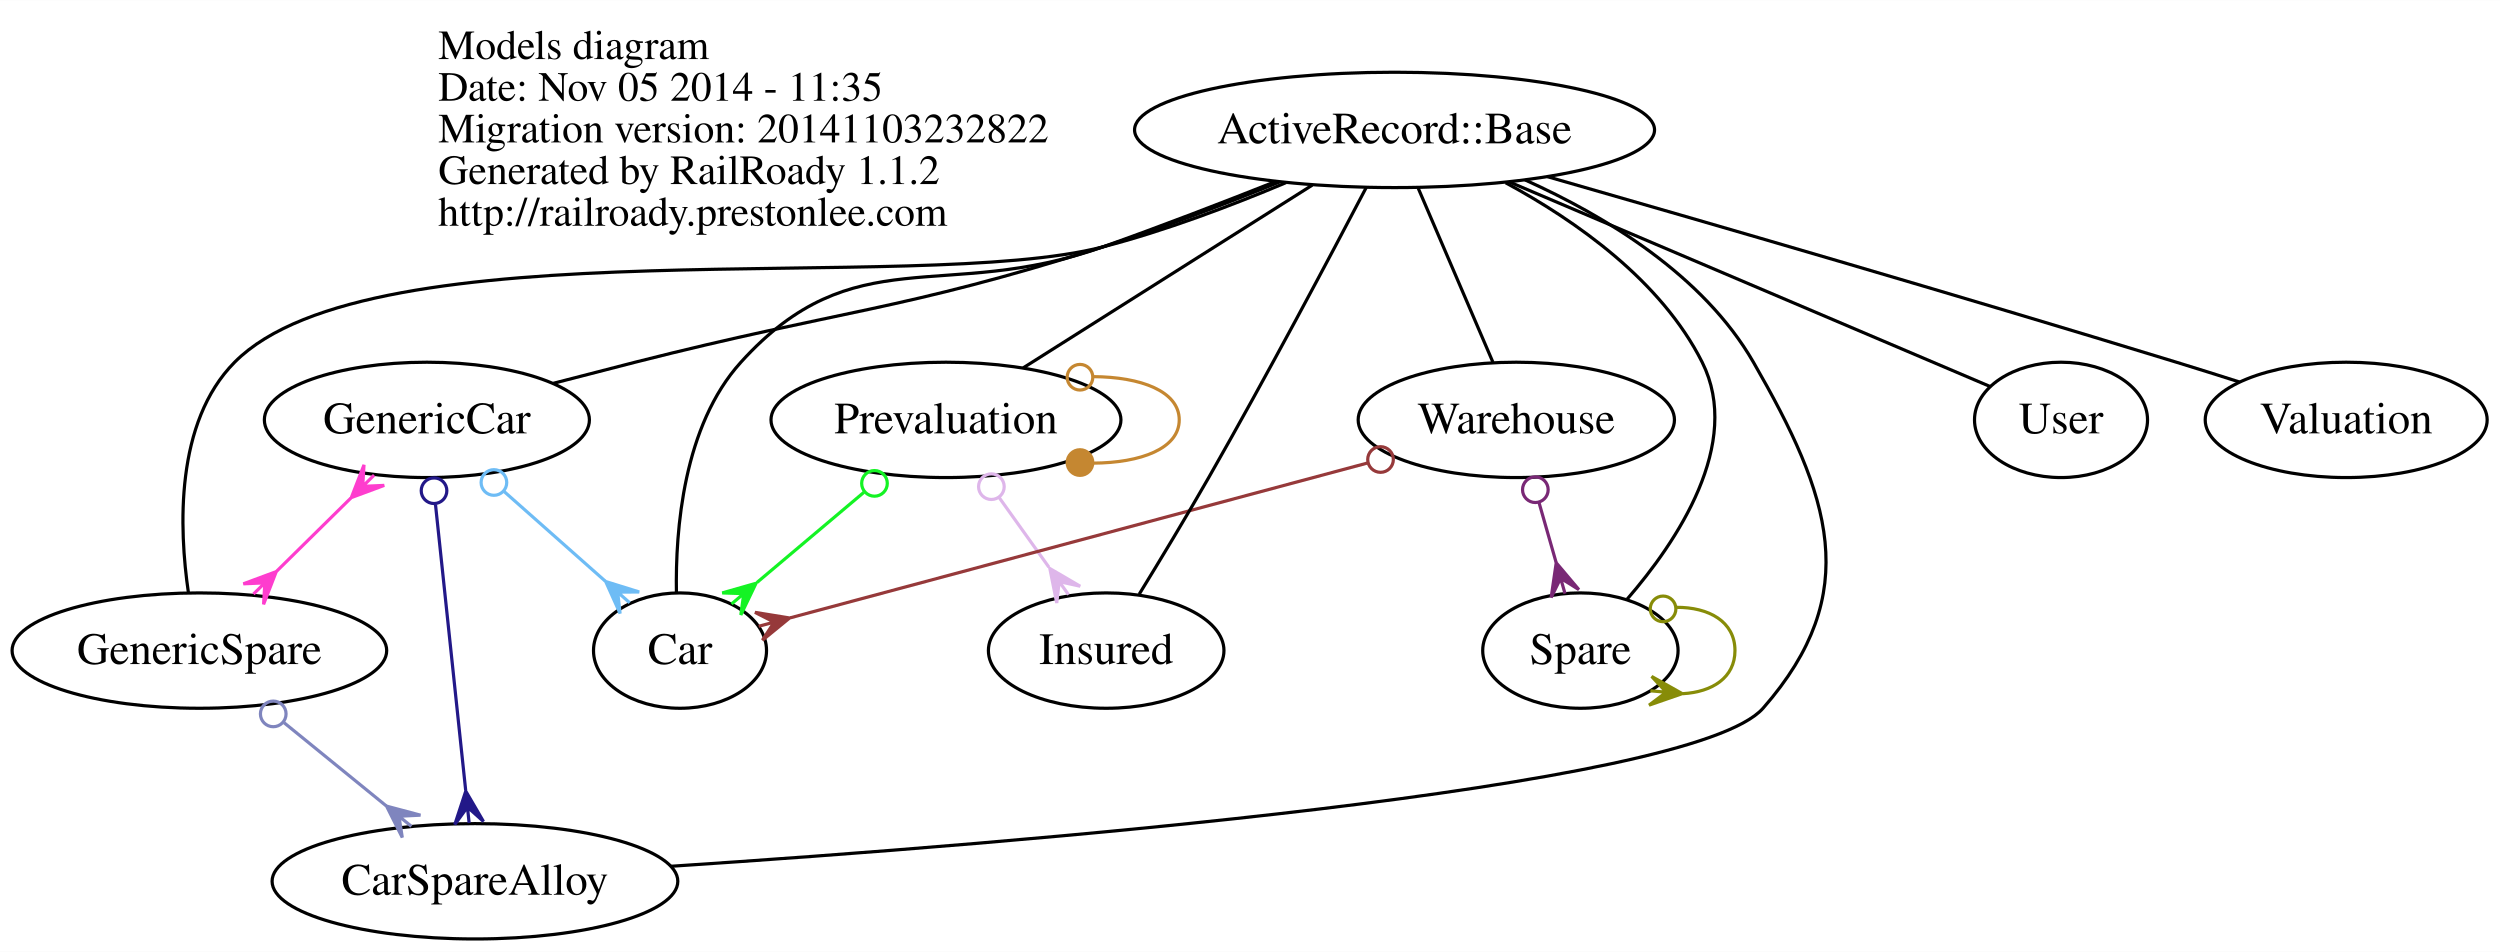
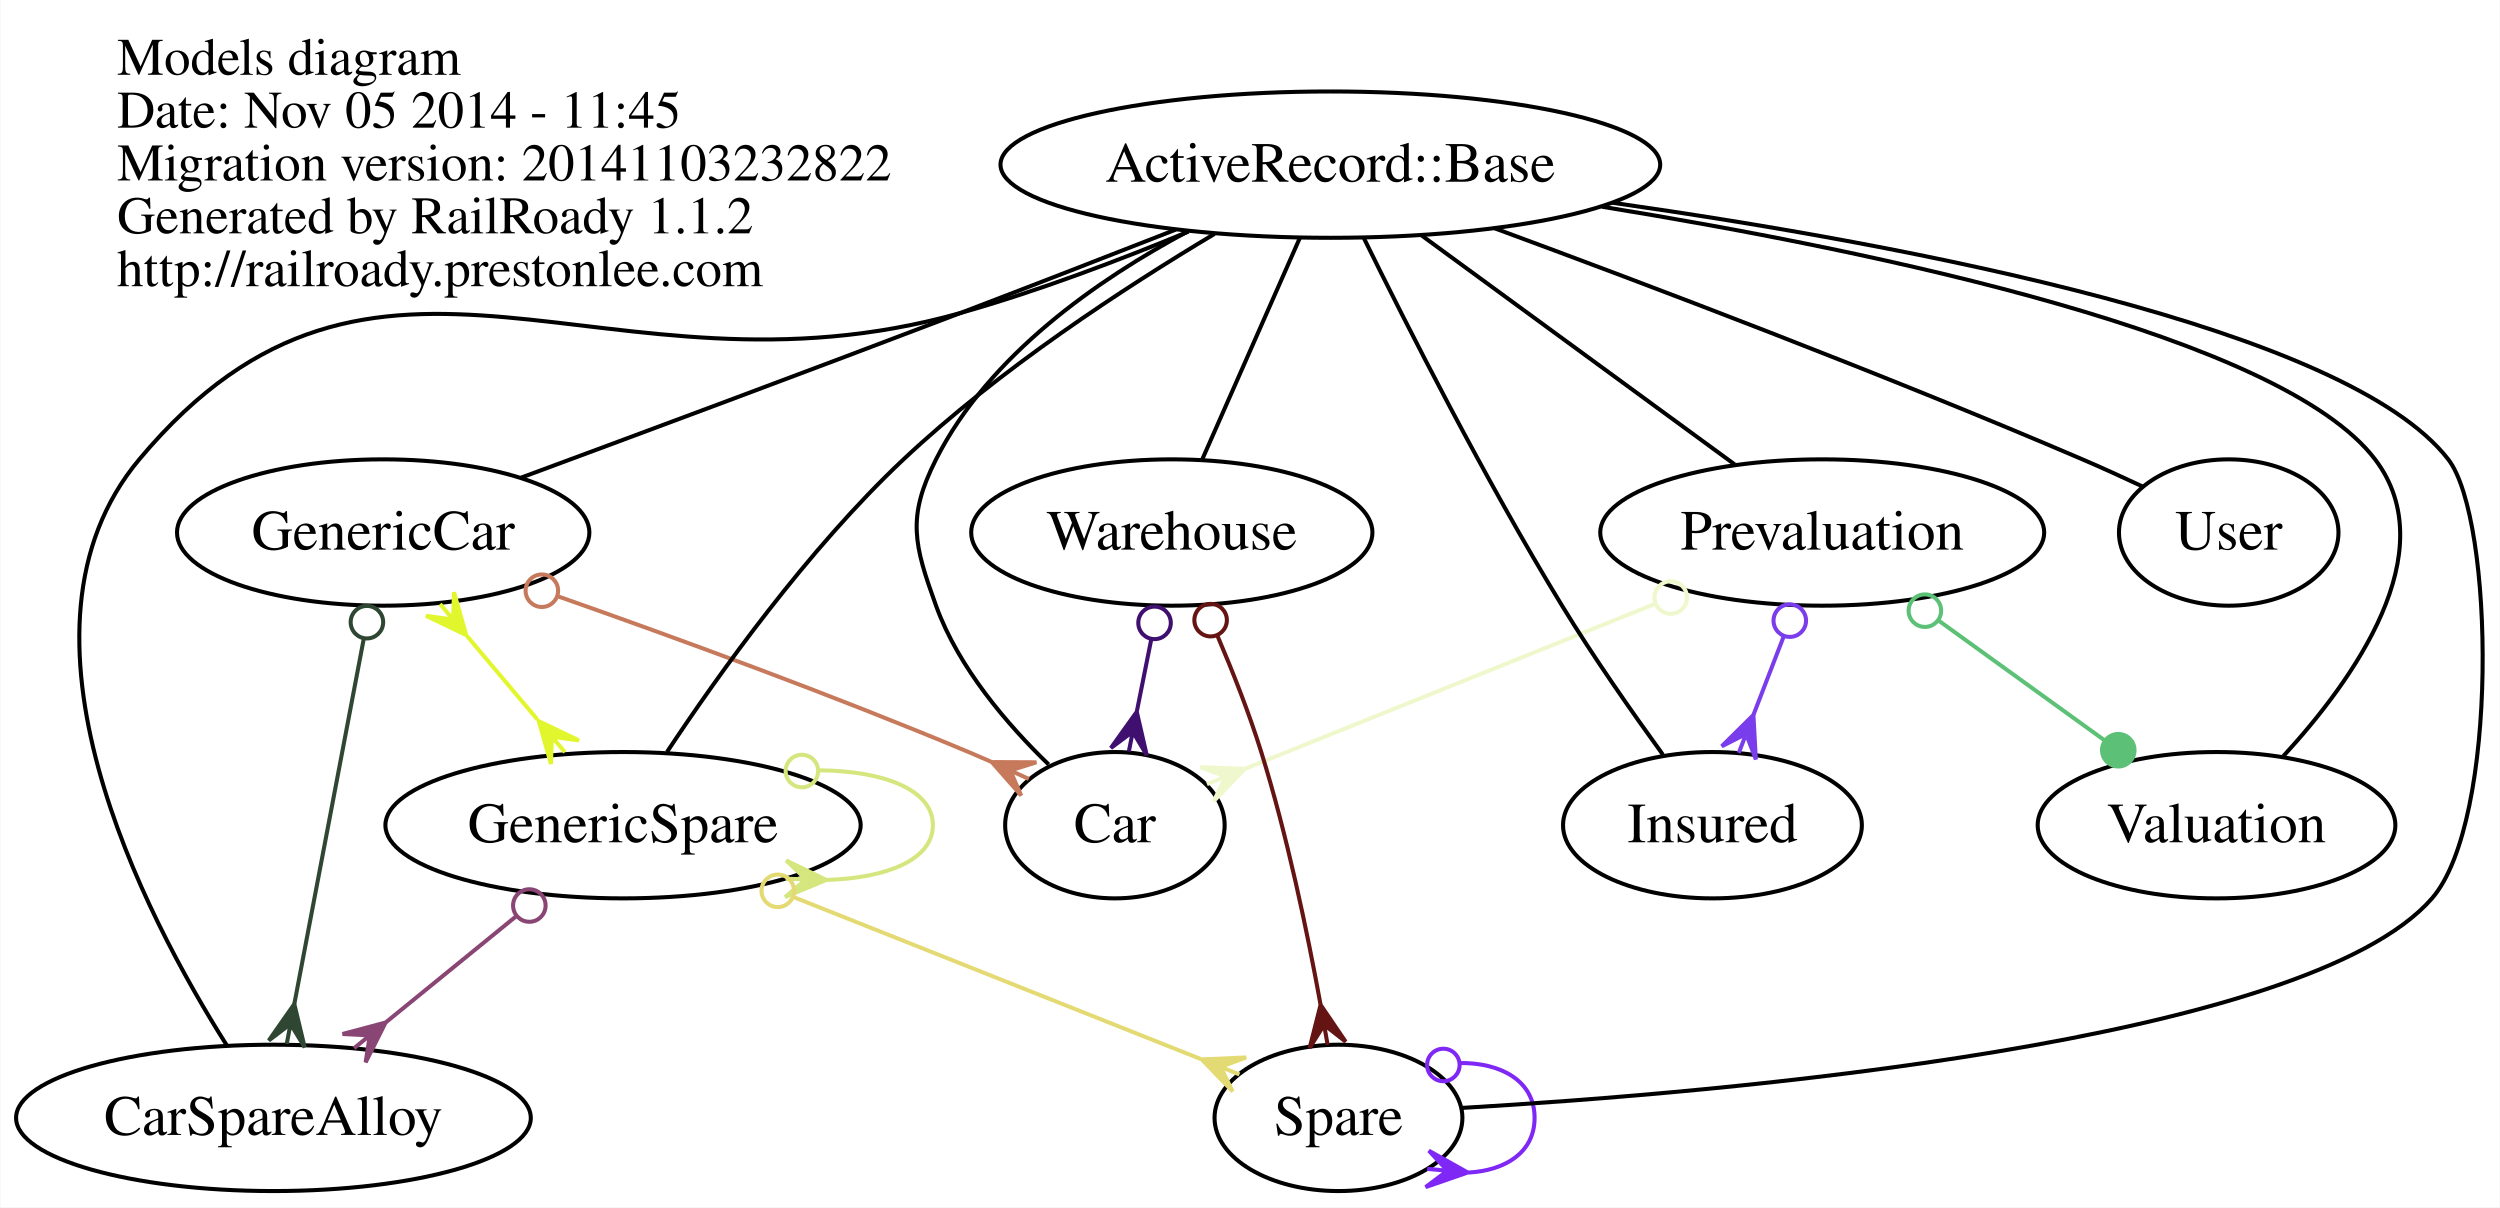
- <svg xmlns="http://www.w3.org/2000/svg" width="780pt" height="297pt" viewBox="0.00 0.00 780.23 297.00">
+ <svg xmlns="http://www.w3.org/2000/svg" width="615pt" height="297pt" viewBox="0.00 0.00 614.78 297.00">
  <g id="graph0" class="graph" transform="scale(1 1) rotate(0) translate(4 293)">
-     <polygon fill="white" stroke="none" points="-4,4 -4,-293 776.227,-293 776.227,4 -4,4" />
+     <polygon fill="white" stroke="none" points="-4,4 -4,-293 610.777,-293 610.777,4 -4,4" />
    <g id="node1" class="node">
-       <text text-anchor="start" x="132.778" y="-274.6" font-family="Times,serif" font-size="13.00">Models diagram</text>
-       <text text-anchor="start" x="132.778" y="-261.6" font-family="Times,serif" font-size="13.00">Date: Nov 05 2014 - 11:35</text>
-       <text text-anchor="start" x="132.778" y="-248.6" font-family="Times,serif" font-size="13.00">Migration version: 20141103232822</text>
-       <text text-anchor="start" x="132.778" y="-235.6" font-family="Times,serif" font-size="13.00">Generated by RailRoady 1.1.2</text>
-       <text text-anchor="start" x="132.778" y="-222.6" font-family="Times,serif" font-size="13.00">http://railroady.prestonlee.com</text>
+       <text text-anchor="start" x="24.705" y="-274.6" font-family="Times,serif" font-size="13.00">Models diagram</text>
+       <text text-anchor="start" x="24.705" y="-261.6" font-family="Times,serif" font-size="13.00">Date: Nov 05 2014 - 11:45</text>
+       <text text-anchor="start" x="24.705" y="-248.6" font-family="Times,serif" font-size="13.00">Migration version: 20141103232822</text>
+       <text text-anchor="start" x="24.705" y="-235.6" font-family="Times,serif" font-size="13.00">Generated by RailRoady 1.1.2</text>
+       <text text-anchor="start" x="24.705" y="-222.6" font-family="Times,serif" font-size="13.00">http://railroady.prestonlee.com</text>
    </g>
    <g id="node2" class="node">
-       <ellipse fill="none" stroke="black" cx="208.228" cy="-90" rx="27" ry="18" />
-       <text text-anchor="middle" x="208.228" y="-85.8" font-family="Times,serif" font-size="14.00">Car</text>
+       <ellipse fill="none" stroke="black" cx="270.155" cy="-90" rx="27" ry="18" />
+       <text text-anchor="middle" x="270.155" y="-85.8" font-family="Times,serif" font-size="14.00">Car</text>
    </g>
    <g id="node3" class="node">
-       <ellipse fill="none" stroke="black" cx="144.228" cy="-18" rx="63.31" ry="18" />
-       <text text-anchor="middle" x="144.228" y="-13.8" font-family="Times,serif" font-size="14.00">CarSpareAlloy</text>
+       <ellipse fill="none" stroke="black" cx="63.155" cy="-18" rx="63.31" ry="18" />
+       <text text-anchor="middle" x="63.155" y="-13.8" font-family="Times,serif" font-size="14.00">CarSpareAlloy</text>
    </g>
    <g id="node4" class="node">
-       <ellipse fill="none" stroke="black" cx="129.228" cy="-162" rx="50.722" ry="18" />
-       <text text-anchor="middle" x="129.228" y="-157.8" font-family="Times,serif" font-size="14.00">GenericCar</text>
+       <ellipse fill="none" stroke="black" cx="90.155" cy="-162" rx="50.722" ry="18" />
+       <text text-anchor="middle" x="90.155" y="-157.8" font-family="Times,serif" font-size="14.00">GenericCar</text>
    </g>
    <g id="edge3" class="edge">
-       <path fill="none" stroke="#6ebcf5" d="M153.181,-139.776C163.248,-130.856 174.917,-120.516 184.914,-111.657" />
-       <ellipse fill="none" stroke="#6ebcf5" cx="150.148" cy="-142.463" rx="4" ry="4" />
-       <polygon fill="#6ebcf5" stroke="#6ebcf5" points="185.026,-111.558 195.495,-108.295 188.768,-108.242 192.511,-104.927 192.511,-104.927 192.511,-104.927 188.768,-108.242 189.526,-101.558 185.026,-111.558 185.026,-111.558" />
+       <path fill="none" stroke="#c7795c" d="M133.264,-146.257C162.079,-136.129 200.694,-122.026 234.155,-108 235.971,-107.238 237.83,-106.436 239.698,-105.611" />
+       <ellipse fill="none" stroke="#c7795c" cx="129.185" cy="-147.684" rx="4" ry="4" />
+       <polygon fill="#c7795c" stroke="#c7795c" points="239.875,-105.53 250.841,-105.478 244.425,-103.456 248.975,-101.383 248.975,-101.383 248.975,-101.383 244.425,-103.456 247.108,-97.288 239.875,-105.53 239.875,-105.53" />
    </g>
    <g id="edge4" class="edge">
-       <path fill="none" stroke="#221888" d="M131.915,-135.558C134.568,-110.444 138.612,-72.164 141.334,-46.393" />
-       <ellipse fill="none" stroke="#221888" cx="131.457" cy="-139.894" rx="4" ry="4" />
-       <polygon fill="#221888" stroke="#221888" points="141.361,-46.134 146.887,-36.662 141.887,-41.162 142.412,-36.189 142.412,-36.189 142.412,-36.189 141.887,-41.162 137.937,-35.717 141.361,-46.134 141.361,-46.134" />
+       <path fill="none" stroke="#2f4732" d="M85.388,-135.929C80.595,-110.725 73.231,-71.994 68.306,-46.095" />
+       <ellipse fill="none" stroke="#2f4732" cx="86.151" cy="-139.942" rx="4" ry="4" />
+       <polygon fill="#2f4732" stroke="#2f4732" points="68.291,-46.013 70.844,-35.349 67.357,-41.101 66.423,-36.189 66.423,-36.189 66.423,-36.189 67.357,-41.101 62.002,-37.03 68.291,-46.013 68.291,-46.013" />
    </g>
    <g id="node5" class="node">
-       <ellipse fill="none" stroke="black" cx="58.228" cy="-90" rx="58.456" ry="18" />
-       <text text-anchor="middle" x="58.228" y="-85.8" font-family="Times,serif" font-size="14.00">GenericSpare</text>
+       <ellipse fill="none" stroke="black" cx="149.155" cy="-90" rx="58.456" ry="18" />
+       <text text-anchor="middle" x="149.155" y="-85.8" font-family="Times,serif" font-size="14.00">GenericSpare</text>
    </g>
    <g id="edge5" class="edge">
-       <path fill="none" stroke="#fe3dce" d="M105.479,-137.585C98.012,-130.224 89.763,-122.091 82.275,-114.709" />
-       <polygon fill="#fe3dce" stroke="#fe3dce" points="105.639,-137.744 109.601,-147.969 109.2,-141.254 112.76,-144.765 112.76,-144.765 112.76,-144.765 109.2,-141.254 115.92,-141.56 105.639,-137.744 105.639,-137.744" />
-       <polygon fill="#fe3dce" stroke="#fe3dce" points="82.22,-114.654 78.258,-104.429 78.659,-111.144 75.099,-107.633 75.099,-107.633 75.099,-107.633 78.659,-111.144 71.939,-110.838 82.22,-114.654 82.22,-114.654" />
+       <path fill="none" stroke="#e2f62d" d="M110.811,-136.493C116.398,-129.864 122.451,-122.682 128.062,-116.026" />
+       <polygon fill="#e2f62d" stroke="#e2f62d" points="110.582,-136.765 100.696,-141.511 107.359,-140.588 104.137,-144.411 104.137,-144.411 104.137,-144.411 107.359,-140.588 107.578,-147.311 110.582,-136.765 110.582,-136.765" />
+       <polygon fill="#e2f62d" stroke="#e2f62d" points="128.418,-115.603 138.304,-110.856 131.641,-111.779 134.863,-107.956 134.863,-107.956 134.863,-107.956 131.641,-111.779 131.422,-105.056 128.418,-115.603 128.418,-115.603" />
+     </g>
+     <g id="edge8" class="edge">
+       <path fill="none" stroke="#894573" d="M122.75,-67.508C112.64,-59.279 101.085,-49.874 90.858,-41.549" />
+       <ellipse fill="none" stroke="#894573" cx="126.106" cy="-70.24" rx="4" ry="4" />
+       <polygon fill="#894573" stroke="#894573" points="90.748,-41.46 85.834,-31.657 86.871,-38.304 82.993,-35.147 82.993,-35.147 82.993,-35.147 86.871,-38.304 80.152,-38.637 90.748,-41.46 90.748,-41.46" />
    </g>
    <g id="edge7" class="edge">
-       <path fill="none" stroke="#7f85be" d="M84.632,-67.508C94.742,-59.279 106.297,-49.874 116.525,-41.549" />
-       <ellipse fill="none" stroke="#7f85be" cx="81.276" cy="-70.24" rx="4" ry="4" />
-       <polygon fill="#7f85be" stroke="#7f85be" points="116.634,-41.46 127.23,-38.637 120.512,-38.304 124.39,-35.147 124.39,-35.147 124.39,-35.147 120.512,-38.304 121.549,-31.657 116.634,-41.46 116.634,-41.46" />
+       <path fill="none" stroke="#d5e67e" d="M197.527,-103.497C213.066,-103.361 225.382,-98.862 225.382,-90 225.382,-81.464 213.953,-76.976 199.225,-76.536" />
+       <ellipse fill="none" stroke="#d5e67e" cx="193.154" cy="-103.326" rx="4" ry="4" />
+       <polygon fill="#d5e67e" stroke="#d5e67e" points="199.152,-76.538 189.025,-72.332 194.154,-76.684 189.157,-76.83 189.157,-76.83 189.157,-76.83 194.154,-76.684 189.288,-81.328 199.152,-76.538 199.152,-76.538" />
+     </g>
+     <g id="node8" class="node">
+       <ellipse fill="none" stroke="black" cx="325.155" cy="-18" rx="30.486" ry="18" />
+       <text text-anchor="middle" x="325.155" y="-13.8" font-family="Times,serif" font-size="14.00">Spare</text>
+     </g>
+     <g id="edge9" class="edge">
+       <path fill="none" stroke="#e4da74" d="M191.037,-72.342C221.658,-60.163 262.663,-43.855 291.24,-32.489" />
+       <ellipse fill="none" stroke="#e4da74" cx="187.224" cy="-73.859" rx="4" ry="4" />
+       <polygon fill="#e4da74" stroke="#e4da74" points="291.5,-32.386 302.455,-32.871 296.146,-30.538 300.792,-28.69 300.792,-28.69 300.792,-28.69 296.146,-30.538 299.129,-24.508 291.5,-32.386 291.5,-32.386" />
    </g>
    <g id="node6" class="node">
-       <ellipse fill="none" stroke="black" cx="341.228" cy="-90" rx="36.758" ry="18" />
-       <text text-anchor="middle" x="341.228" y="-85.8" font-family="Times,serif" font-size="14.00">Insured</text>
+       <ellipse fill="none" stroke="black" cx="417.155" cy="-90" rx="36.758" ry="18" />
+       <text text-anchor="middle" x="417.155" y="-85.8" font-family="Times,serif" font-size="14.00">Insured</text>
    </g>
    <g id="node7" class="node">
-       <ellipse fill="none" stroke="black" cx="291.228" cy="-162" rx="54.608" ry="18" />
-       <text text-anchor="middle" x="291.228" y="-157.8" font-family="Times,serif" font-size="14.00">Prevaluation</text>
+       <ellipse fill="none" stroke="black" cx="444.155" cy="-162" rx="54.608" ry="18" />
+       <text text-anchor="middle" x="444.155" y="-157.8" font-family="Times,serif" font-size="14.00">Prevaluation</text>
+     </g>
+     <g id="edge12" class="edge">
+       <path fill="none" stroke="#eff7cc" d="M403.034,-144.457C372.217,-132.06 330.642,-115.334 302.254,-103.913" />
+       <ellipse fill="none" stroke="#eff7cc" cx="406.895" cy="-146.01" rx="4" ry="4" />
+       <polygon fill="#eff7cc" stroke="#eff7cc" points="302.079,-103.843 294.481,-95.936 297.44,-101.977 292.802,-100.111 292.802,-100.111 292.802,-100.111 297.44,-101.977 291.122,-104.286 302.079,-103.843 302.079,-103.843" />
+     </g>
+     <g id="edge13" class="edge">
+       <path fill="none" stroke="#7a3deb" d="M434.678,-136.431C432.28,-130.214 429.696,-123.514 427.268,-117.22" />
+       <ellipse fill="none" stroke="#7a3deb" cx="436.179" cy="-140.323" rx="4" ry="4" />
+       <polygon fill="#7a3deb" stroke="#7a3deb" points="427.229,-117.119 427.829,-106.17 425.43,-112.454 423.63,-107.789 423.63,-107.789 423.63,-107.789 425.43,-112.454 419.432,-109.408 427.229,-117.119 427.229,-117.119" />
+     </g>
+     <g id="node10" class="node">
+       <ellipse fill="none" stroke="black" cx="541.155" cy="-90" rx="43.999" ry="18" />
+       <text text-anchor="middle" x="541.155" y="-85.8" font-family="Times,serif" font-size="14.00">Valuation</text>
+     </g>
+     <g id="edge14" class="edge">
+       <path fill="none" stroke="#5cc176" d="M472.898,-140.257C485.715,-131.008 500.753,-120.156 513.446,-110.996" />
+       <ellipse fill="none" stroke="#5cc176" cx="469.409" cy="-142.775" rx="4" ry="4" />
+       <ellipse fill="#5cc176" stroke="#5cc176" cx="516.985" cy="-108.442" rx="4" ry="4" />
+     </g>
+     <g id="edge16" class="edge">
+       <path fill="none" stroke="#7f28f5" d="M355.048,-31.499C365.218,-31.577 373.397,-27.077 373.397,-18 373.397,-9.546 366.302,-5.063 357.112,-4.55" />
+       <ellipse fill="none" stroke="#7f28f5" cx="350.957" cy="-31.016" rx="4" ry="4" />
+       <polygon fill="#7f28f5" stroke="#7f28f5" points="356.945,-4.564 346.585,-0.97 351.965,-5.008 346.985,-5.453 346.985,-5.453 346.985,-5.453 351.965,-5.008 347.384,-9.935 356.945,-4.564 356.945,-4.564" />
+     </g>
+     <g id="node9" class="node">
+       <ellipse fill="none" stroke="black" cx="544.155" cy="-162" rx="27" ry="18" />
+       <text text-anchor="middle" x="544.155" y="-157.8" font-family="Times,serif" font-size="14.00">User</text>
+     </g>
+     <g id="node11" class="node">
+       <ellipse fill="none" stroke="black" cx="284.155" cy="-162" rx="49.355" ry="18" />
+       <text text-anchor="middle" x="284.155" y="-157.8" font-family="Times,serif" font-size="14.00">Warehouse</text>
+     </g>
+     <g id="edge21" class="edge">
+       <path fill="none" stroke="#401070" d="M279.083,-135.64C277.939,-129.92 276.72,-123.828 275.563,-118.042" />
+       <ellipse fill="none" stroke="#401070" cx="279.909" cy="-139.774" rx="4" ry="4" />
+       <polygon fill="#401070" stroke="#401070" points="275.537,-117.91 277.988,-107.222 274.556,-113.007 273.576,-108.104 273.576,-108.104 273.576,-108.104 274.556,-113.007 269.163,-108.987 275.537,-117.91 275.537,-117.91" />
+     </g>
+     <g id="edge20" class="edge">
+       <path fill="none" stroke="#641412" d="M295.345,-136.685C299.144,-127.791 303.176,-117.564 306.155,-108 312.526,-87.541 317.479,-63.781 320.728,-45.959" />
+       <ellipse fill="none" stroke="#641412" cx="293.701" cy="-140.443" rx="4" ry="4" />
+       <polygon fill="#641412" stroke="#641412" points="320.753,-45.817 326.918,-36.747 321.619,-40.892 322.486,-35.968 322.486,-35.968 322.486,-35.968 321.619,-40.892 318.054,-35.188 320.753,-45.817 320.753,-45.817" />
+     </g>
+     <g id="node12" class="node">
+       <ellipse fill="none" stroke="black" cx="323.155" cy="-252.5" rx="81.142" ry="18" />
+       <text text-anchor="middle" x="323.155" y="-248.3" font-family="Times,serif" font-size="14.00">ActiveRecord::Base</text>
+     </g>
+     <g id="edge1" class="edge">
+       <path fill="none" stroke="black" d="M288.139,-236.098C265.95,-224.261 239.079,-205.582 226.155,-180 218.94,-165.719 220.722,-159.049 226.155,-144 231.677,-128.702 243.75,-114.7 253.855,-104.935" />
+     </g>
+     <g id="edge2" class="edge">
+       <path fill="none" stroke="black" d="M288.265,-236.04C271.551,-229.114 251.092,-221.326 232.155,-216 144.368,-191.311 88.708,-249.911 30.155,-180 -5.204,-137.783 31.508,-67.713 51.719,-35.782" />
+     </g>
+     <g id="edge6" class="edge">
+       <path fill="none" stroke="black" d="M285.126,-236.521C268.835,-230.141 249.583,-222.651 232.155,-216 195.278,-201.926 152.864,-186.149 124.063,-175.496" />
    </g>
    <g id="edge10" class="edge">
-       <path fill="none" stroke="#14f324" d="M265.603,-139.389C254.968,-130.42 242.696,-120.07 232.237,-111.249" />
-       <ellipse fill="none" stroke="#14f324" cx="268.919" cy="-142.186" rx="4" ry="4" />
-       <polygon fill="#14f324" stroke="#14f324" points="231.949,-111.006 227.206,-101.119 228.127,-107.782 224.305,-104.559 224.305,-104.559 224.305,-104.559 228.127,-107.782 221.404,-107.999 231.949,-111.006 231.949,-111.006" />
+       <path fill="none" stroke="black" d="M294.65,-235.458C272.467,-222.21 241.614,-202.056 218.155,-180 194.509,-157.769 172.516,-126.947 159.975,-108.023" />
    </g>
    <g id="edge11" class="edge">
-       <path fill="none" stroke="#deb6ea" d="M307.79,-137.812C312.777,-130.831 318.272,-123.138 323.341,-116.042" />
-       <ellipse fill="none" stroke="#deb6ea" cx="305.402" cy="-141.156" rx="4" ry="4" />
-       <polygon fill="#deb6ea" stroke="#deb6ea" points="323.651,-115.607 333.125,-110.086 326.557,-111.539 329.463,-107.47 329.463,-107.47 329.463,-107.47 326.557,-111.539 325.802,-104.854 323.651,-115.607 323.651,-115.607" />
+       <path fill="none" stroke="black" d="M331.419,-234.387C341.991,-212.874 361.21,-175.004 380.155,-144 387.878,-131.36 397.474,-117.664 404.958,-107.362" />
    </g>
-     <g id="edge12" class="edge">
-       <path fill="none" stroke="#c58731" d="M337.126,-175.499C352.108,-175.421 364.031,-170.921 364.031,-162 364.031,-153.079 352.108,-148.579 337.126,-148.501" />
-       <ellipse fill="none" stroke="#c58731" cx="333.056" cy="-175.316" rx="4" ry="4" />
-       <ellipse fill="#c58731" stroke="#c58731" cx="333.056" cy="-148.684" rx="4" ry="4" />
+     <g id="edge15" class="edge">
+       <path fill="none" stroke="black" d="M345.63,-235.061C367.637,-218.965 400.932,-194.613 422.613,-178.756" />
    </g>
-     <g id="node8" class="node">
-       <ellipse fill="none" stroke="black" cx="489.228" cy="-90" rx="30.486" ry="18" />
-       <text text-anchor="middle" x="489.228" y="-85.8" font-family="Times,serif" font-size="14.00">Spare</text>
+     <g id="edge17" class="edge">
+       <path fill="none" stroke="black" d="M392.597,-243.118C465.566,-232.715 573.184,-212.293 598.155,-180 609.501,-165.326 610.662,-90.978 594.155,-72 563.229,-36.445 419.224,-24.184 355.559,-20.454" />
    </g>
-     <g id="edge14" class="edge">
-       <path fill="none" stroke="#878c08" d="M519.121,-103.499C529.291,-103.577 537.47,-99.077 537.47,-90 537.47,-81.546 530.375,-77.063 521.185,-76.55" />
-       <ellipse fill="none" stroke="#878c08" cx="515.03" cy="-103.016" rx="4" ry="4" />
-       <polygon fill="#878c08" stroke="#878c08" points="521.018,-76.564 510.658,-72.97 516.038,-77.008 511.058,-77.453 511.058,-77.453 511.058,-77.453 516.038,-77.008 511.457,-81.935 521.018,-76.564 521.018,-76.564" />
-     </g>
-     <g id="node9" class="node">
-       <ellipse fill="none" stroke="black" cx="639.228" cy="-162" rx="27" ry="18" />
-       <text text-anchor="middle" x="639.228" y="-157.8" font-family="Times,serif" font-size="14.00">User</text>
-     </g>
-     <g id="node10" class="node">
-       <ellipse fill="none" stroke="black" cx="728.228" cy="-162" rx="43.999" ry="18" />
-       <text text-anchor="middle" x="728.228" y="-157.8" font-family="Times,serif" font-size="14.00">Valuation</text>
-     </g>
-     <g id="node11" class="node">
-       <ellipse fill="none" stroke="black" cx="469.228" cy="-162" rx="49.355" ry="18" />
-       <text text-anchor="middle" x="469.228" y="-157.8" font-family="Times,serif" font-size="14.00">Warehouse</text>
+     <g id="edge18" class="edge">
+       <path fill="none" stroke="black" d="M363.55,-236.848C401.257,-222.945 458.942,-201.097 508.155,-180 512.983,-177.93 518.117,-175.591 522.95,-173.325" />
    </g>
    <g id="edge19" class="edge">
-       <path fill="none" stroke="#96393a" d="M422.782,-148.543C371.108,-134.684 288.826,-112.616 242.618,-100.224" />
-       <ellipse fill="none" stroke="#96393a" cx="426.853" cy="-149.635" rx="4" ry="4" />
-       <polygon fill="#96393a" stroke="#96393a" points="242.441,-100.176 233.948,-93.239 237.611,-98.881 232.782,-97.585 232.782,-97.585 232.782,-97.585 237.611,-98.881 231.616,-101.932 242.441,-100.176 242.441,-100.176" />
+       <path fill="none" stroke="black" d="M389.972,-242.15C458.169,-231.078 557.18,-210.239 580.155,-180 597.402,-157.299 574.881,-125.784 557.582,-106.985" />
    </g>
-     <g id="edge18" class="edge">
-       <path fill="none" stroke="#792875" d="M476.329,-136.146C478.049,-130.124 479.895,-123.664 481.637,-117.566" />
-       <ellipse fill="none" stroke="#792875" cx="475.168" cy="-140.209" rx="4" ry="4" />
-       <polygon fill="#792875" stroke="#792875" points="481.684,-117.404 488.758,-109.025 483.057,-112.597 484.431,-107.789 484.431,-107.789 484.431,-107.789 483.057,-112.597 480.104,-106.553 481.684,-117.404 481.684,-117.404" />
-     </g>
-     <g id="node12" class="node">
-       <ellipse fill="none" stroke="black" cx="431.228" cy="-252.5" rx="81.142" ry="18" />
-       <text text-anchor="middle" x="431.228" y="-248.3" font-family="Times,serif" font-size="14.00">ActiveRecord::Base</text>
-     </g>
-     <g id="edge1" class="edge">
-       <path fill="none" stroke="black" d="M394.236,-236.455C377.789,-229.924 358.132,-222.337 340.228,-216 290.539,-198.413 262.627,-219.054 227.228,-180 209.295,-160.216 206.759,-127.767 207.106,-107.996" />
-     </g>
-     <g id="edge2" class="edge">
-       <path fill="none" stroke="black" d="M471.949,-236.897C497.174,-225.537 527.638,-207.093 543.228,-180 567.176,-138.38 577.885,-108.105 546.228,-72 524.125,-46.792 312.312,-29.752 205.37,-22.683" />
-     </g>
-     <g id="edge6" class="edge">
-       <path fill="none" stroke="black" d="M395.304,-236.24C378.718,-229.518 358.657,-221.84 340.228,-216 276.517,-195.813 259.003,-196.456 194.228,-180 185.975,-177.903 177.143,-175.62 168.734,-173.427" />
-     </g>
-     <g id="edge8" class="edge">
-       <path fill="none" stroke="black" d="M397.3,-236.024C380.454,-228.922 359.606,-220.99 340.228,-216 281.395,-200.852 111.99,-223.153 69.228,-180 50.598,-161.2 51.86,-128.122 54.81,-108.019" />
-     </g>
-     <g id="edge9" class="edge">
-       <path fill="none" stroke="black" d="M422.435,-234.603C411.282,-213.312 391.319,-175.672 373.228,-144 366.191,-131.68 357.903,-117.974 351.525,-107.587" />
-     </g>
-     <g id="edge13" class="edge">
-       <path fill="none" stroke="black" d="M405.55,-235.268C379.815,-219 340.505,-194.15 315.339,-178.242" />
-     </g>
-     <g id="edge15" class="edge">
-       <path fill="none" stroke="black" d="M465.892,-236.008C487.857,-224.132 514.453,-205.443 527.228,-180 539.968,-154.625 519.327,-123.966 503.825,-106.059" />
-     </g>
-     <g id="edge16" class="edge">
-       <path fill="none" stroke="black" d="M466.984,-236.286C510.077,-217.951 581.157,-187.708 617.038,-172.441" />
-     </g>
-     <g id="edge17" class="edge">
-       <path fill="none" stroke="black" d="M479.024,-237.882C528.294,-223.753 607.285,-200.848 675.228,-180 681.602,-178.044 688.39,-175.908 694.907,-173.83" />
-     </g>
-     <g id="edge20" class="edge">
-       <path fill="none" stroke="black" d="M438.554,-234.436C445.283,-218.765 455.202,-195.666 461.923,-180.011" />
+     <g id="edge22" class="edge">
+       <path fill="none" stroke="black" d="M315.635,-234.436C308.729,-218.765 298.55,-195.666 291.651,-180.011" />
    </g>
  </g>
</svg>
